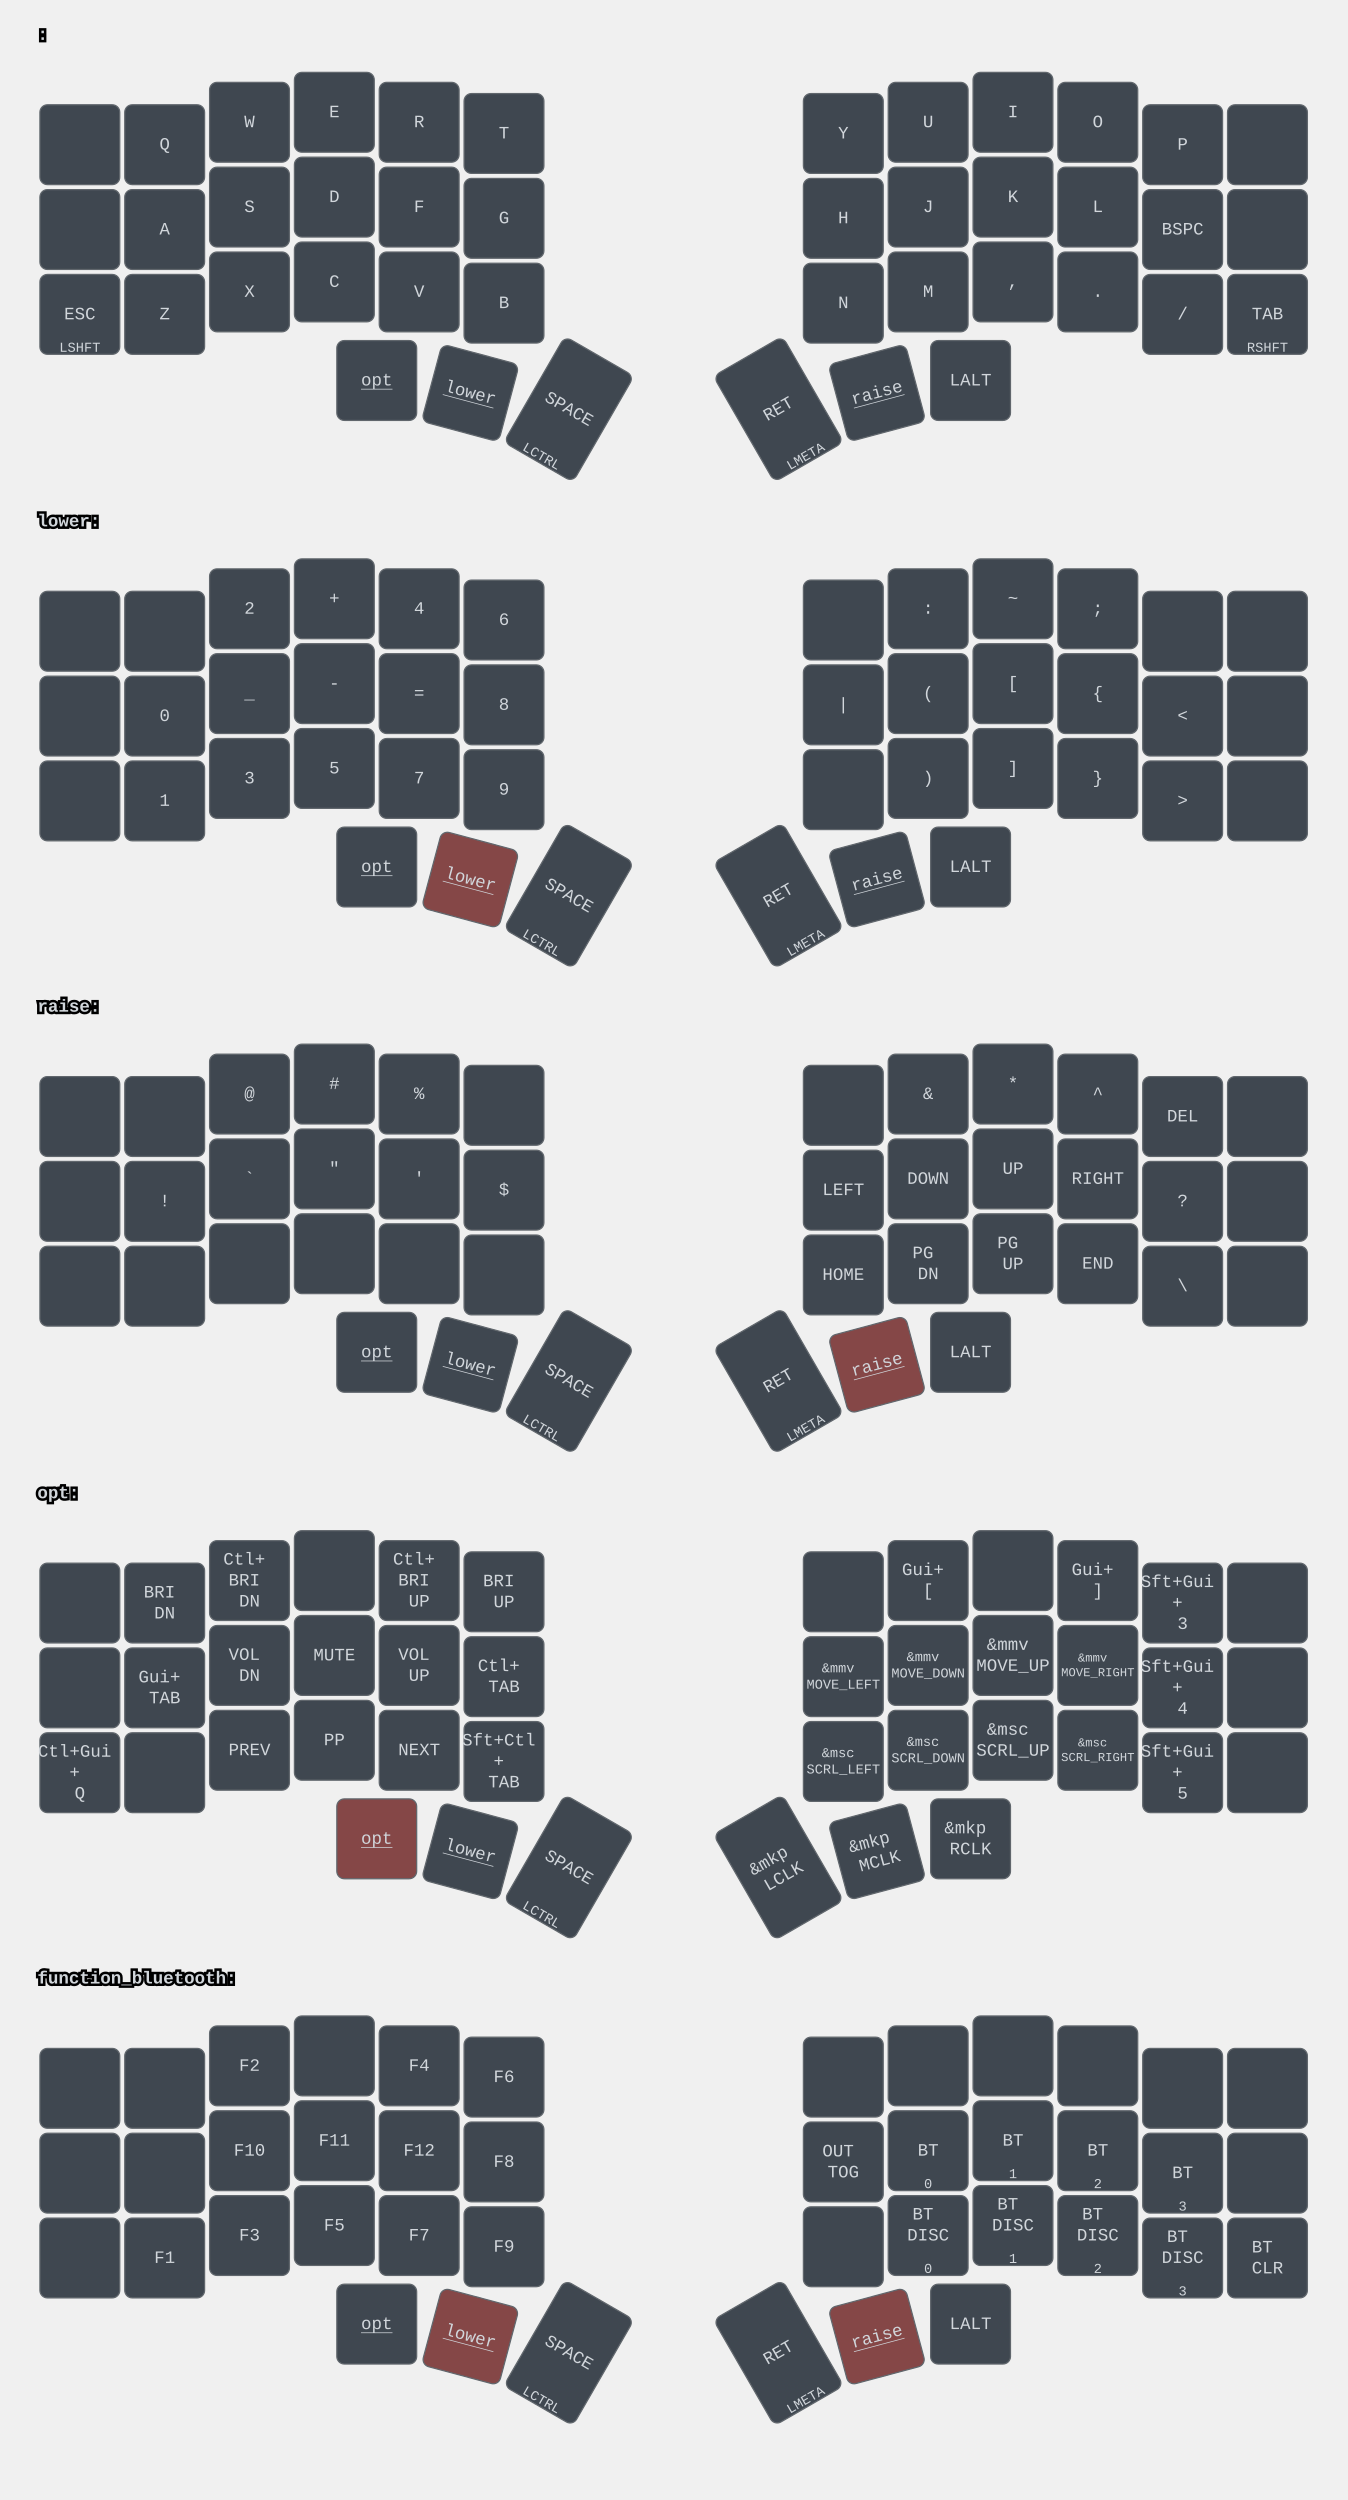
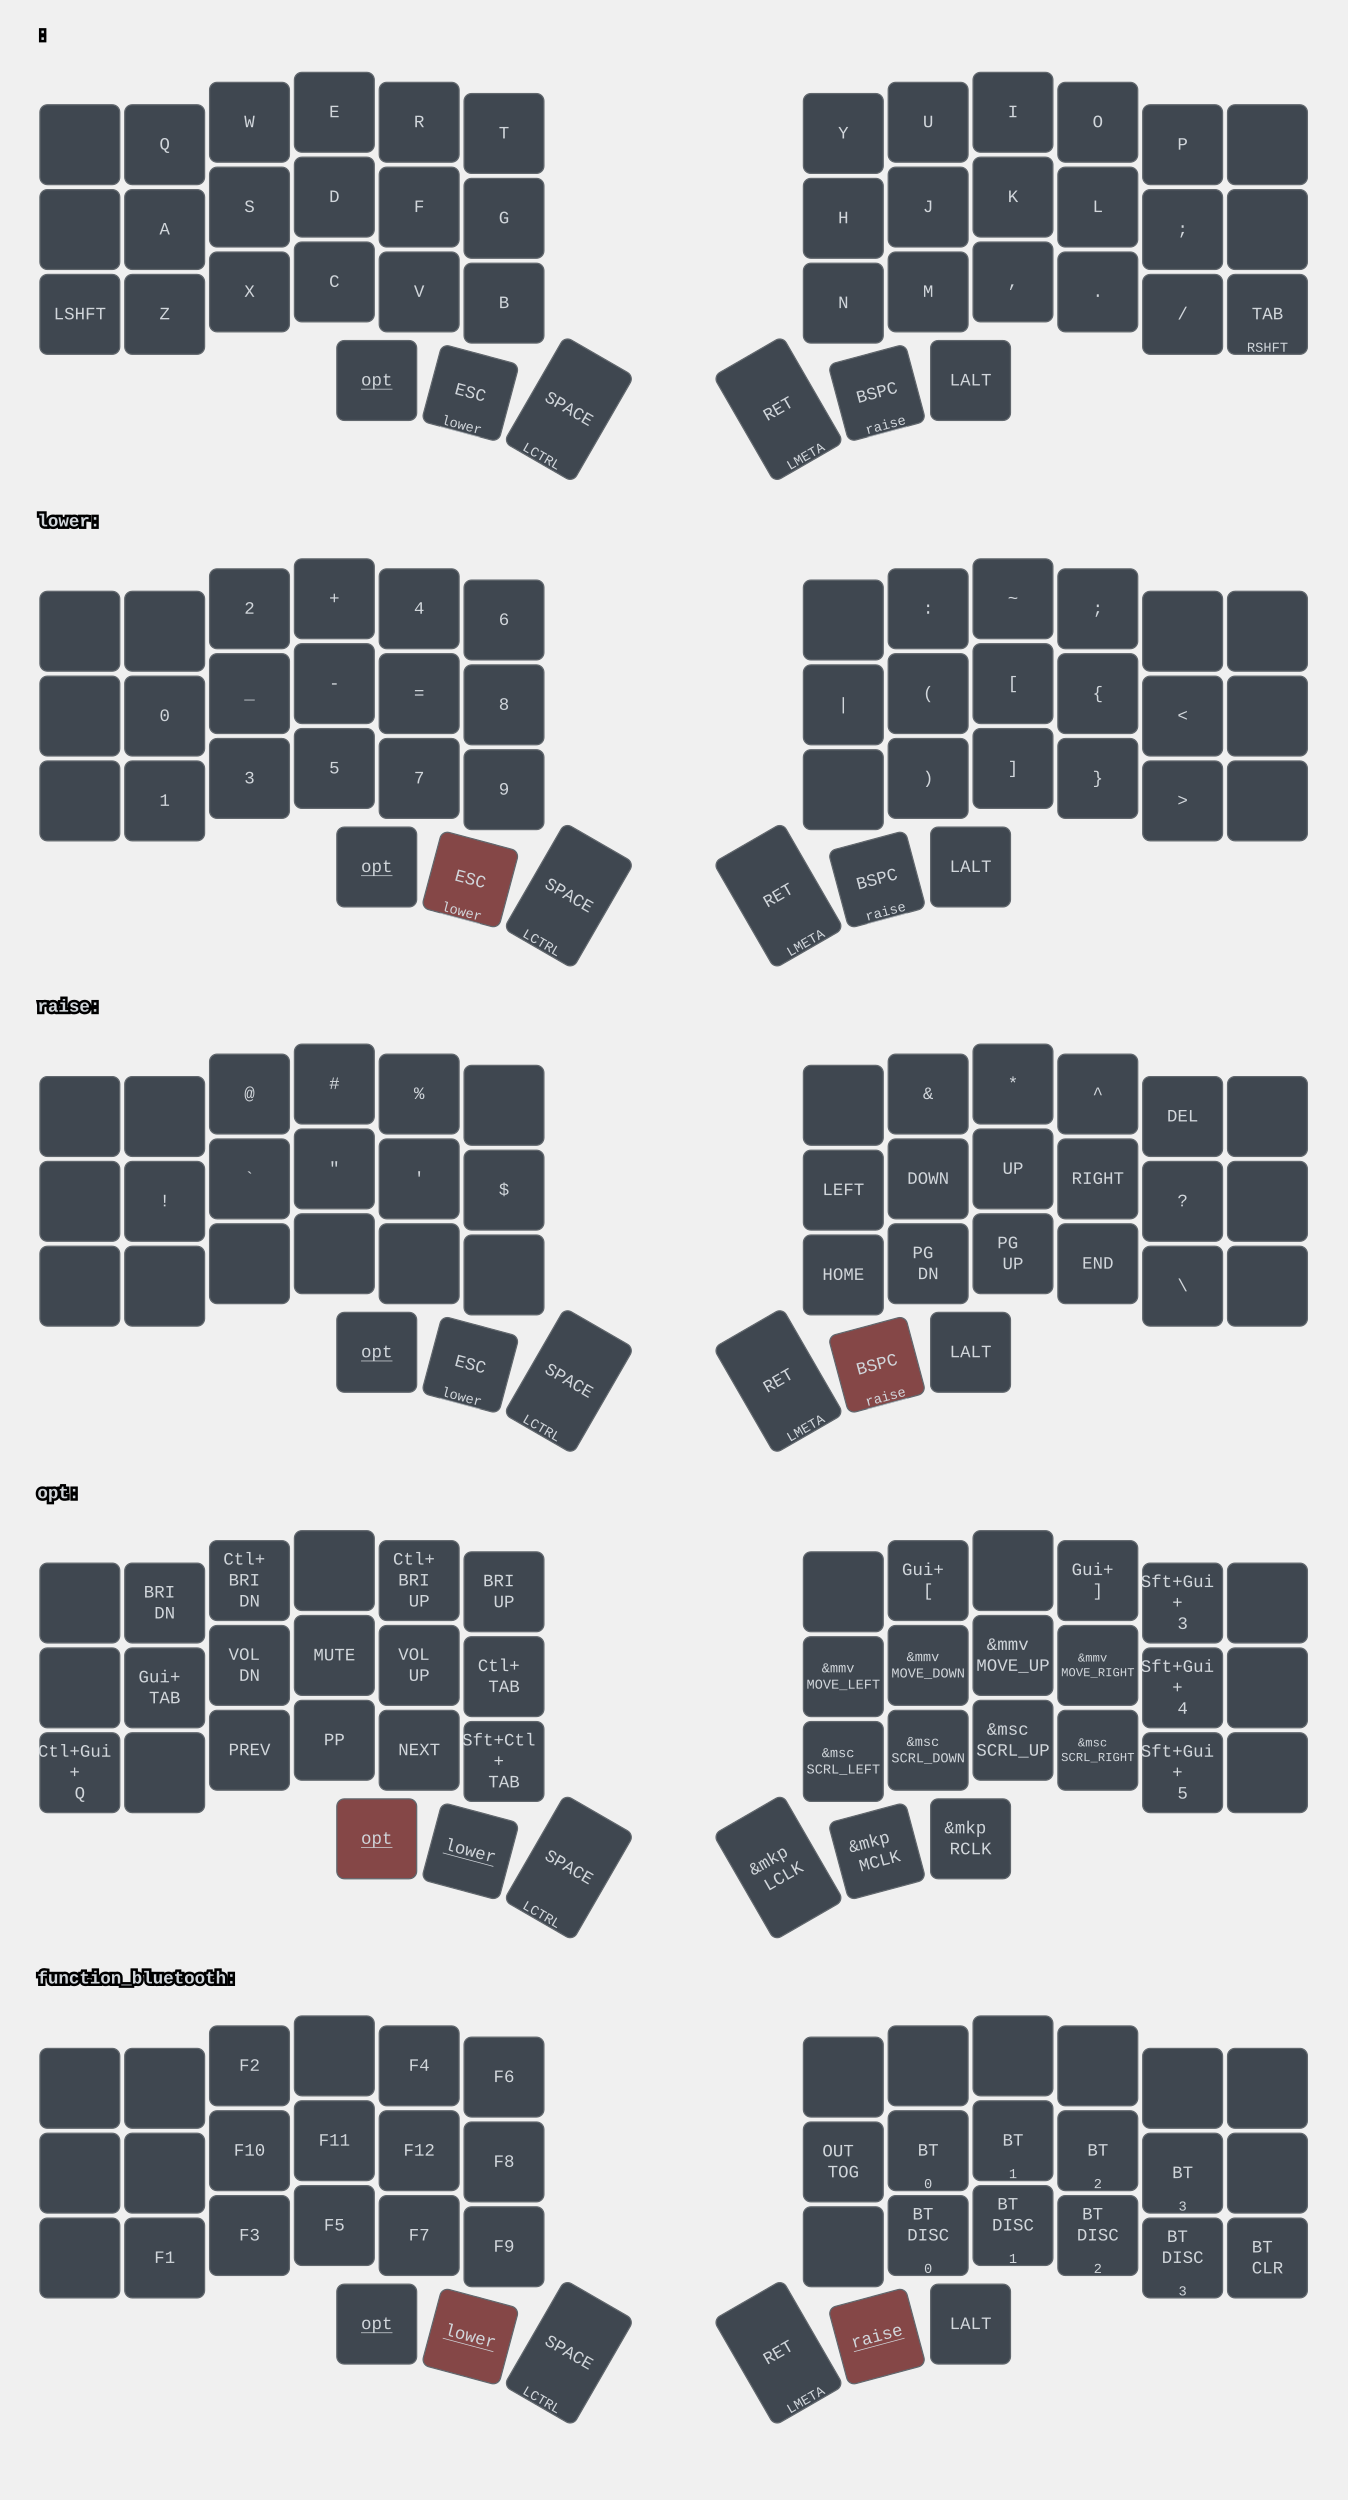
<svg xmlns="http://www.w3.org/2000/svg" width="1080" height="2004" viewBox="0 0 1080 2004" class="keymap">
  <style>/* inherit to force styles through use tags */
svg path {
    fill: inherit;
}

/* font and background color specifications */
svg.keymap {
    font-family: SFMono-Regular,Consolas,Liberation Mono,Menlo,monospace;
    font-size: 14px;
    font-kerning: normal;
    text-rendering: optimizeLegibility;
    fill: #24292e;
}

/* default key styling */
rect.key {
    fill: #f6f8fa;
}

rect.key, rect.combo {
    stroke: #c9cccf;
    stroke-width: 1;
}

/* default key side styling, only used is draw_key_sides is set */
rect.side {
    filter: brightness(90%);
}

/* color accent for combo boxes */
rect.combo, rect.combo-separate {
    fill: #cdf;
}

/* color accent for held keys */
rect.held, rect.combo.held {
    fill: #fdd;
}

/* color accent for ghost (optional) keys */
rect.ghost, rect.combo.ghost {
    stroke-dasharray: 4, 4;
    stroke-width: 2;
}

text {
    text-anchor: middle;
    dominant-baseline: middle;
}

/* styling for layer labels */
text.label {
    font-weight: bold;
    text-anchor: start;
    stroke: white;
    stroke-width: 4;
    paint-order: stroke;
}

/* styling for optional footer */
text.footer {
    text-anchor: end;
    dominant-baseline: auto;
    stroke: white;
    stroke-width: 4;
    paint-order: stroke;
}

/* styling for combo tap, and key non-tap label text */
text.combo, text.hold, text.shifted, text.left, text.right {
    font-size: 11px;
}

text.hold {
    text-anchor: middle;
    dominant-baseline: auto;
}

text.shifted {
    text-anchor: middle;
    dominant-baseline: hanging;
}

text.left {
    text-anchor: start;
}

text.right {
    text-anchor: end;
}

text.layer-activator {
    text-decoration: underline;
}

/* styling for hold/shifted label text in combo box */
text.combo.hold, text.combo.shifted, text.combo.left, text.combo.right {
    font-size: 8px;
}

/* lighter symbol for transparent keys */
text.trans {
    fill: #7b7e81;
}

/* styling for combo dendrons */
path.combo {
    stroke-width: 1;
    stroke: gray;
    fill: none;
}

/* Start Tabler Icons Cleanup */
/* cannot use height/width with glyphs */
.icon-tabler &gt; path {
    fill: inherit;
    stroke: inherit;
    stroke-width: 2;
}
/* hide tabler's default box */
.icon-tabler &gt; path[stroke="none"][fill="none"] {
    visibility: hidden;
}
/* End Tabler Icons Cleanup */

svg.keymap { fill: #d1d6db; }
rect.key { fill: #3f4750; }
rect.key, rect.combo { stroke: #60666c; }
rect.combo, rect.combo-separate { fill: #1f3d7a; }
rect.held, rect.combo.held { fill: #854747; }
text.label, text.footer { stroke: black; }
text.trans { fill: #7e8184; }
path.combo { stroke: #7f7f7f; }
</style>
  <g transform="translate(30, 0)" class="layer- ">
    <text x="0" y="28" class="label" id="x_x"> :</text>
    <g transform="translate(0, 56)">
      <g transform="translate(34, 60)" class="key keypos-0">
        <rect rx="6" ry="6" x="-32" y="-32" width="64" height="64" class="key" />
      </g>
      <g transform="translate(102, 60)" class="key keypos-1">
        <rect rx="6" ry="6" x="-32" y="-32" width="64" height="64" class="key" />
        <text x="0" y="0" class="key tap">Q</text>
      </g>
      <g transform="translate(170, 42)" class="key keypos-2">
        <rect rx="6" ry="6" x="-32" y="-32" width="64" height="64" class="key" />
        <text x="0" y="0" class="key tap">W</text>
      </g>
      <g transform="translate(238, 34)" class="key keypos-3">
        <rect rx="6" ry="6" x="-32" y="-32" width="64" height="64" class="key" />
        <text x="0" y="0" class="key tap">E</text>
      </g>
      <g transform="translate(306, 42)" class="key keypos-4">
        <rect rx="6" ry="6" x="-32" y="-32" width="64" height="64" class="key" />
        <text x="0" y="0" class="key tap">R</text>
      </g>
      <g transform="translate(374, 51)" class="key keypos-5">
        <rect rx="6" ry="6" x="-32" y="-32" width="64" height="64" class="key" />
        <text x="0" y="0" class="key tap">T</text>
      </g>
      <g transform="translate(646, 51)" class="key keypos-6">
        <rect rx="6" ry="6" x="-32" y="-32" width="64" height="64" class="key" />
        <text x="0" y="0" class="key tap">Y</text>
      </g>
      <g transform="translate(714, 42)" class="key keypos-7">
        <rect rx="6" ry="6" x="-32" y="-32" width="64" height="64" class="key" />
        <text x="0" y="0" class="key tap">U</text>
      </g>
      <g transform="translate(782, 34)" class="key keypos-8">
        <rect rx="6" ry="6" x="-32" y="-32" width="64" height="64" class="key" />
        <text x="0" y="0" class="key tap">I</text>
      </g>
      <g transform="translate(850, 42)" class="key keypos-9">
        <rect rx="6" ry="6" x="-32" y="-32" width="64" height="64" class="key" />
        <text x="0" y="0" class="key tap">O</text>
      </g>
      <g transform="translate(918, 60)" class="key keypos-10">
        <rect rx="6" ry="6" x="-32" y="-32" width="64" height="64" class="key" />
        <text x="0" y="0" class="key tap">P</text>
      </g>
      <g transform="translate(986, 60)" class="key keypos-11">
        <rect rx="6" ry="6" x="-32" y="-32" width="64" height="64" class="key" />
      </g>
      <g transform="translate(34, 128)" class="key keypos-12">
        <rect rx="6" ry="6" x="-32" y="-32" width="64" height="64" class="key" />
      </g>
      <g transform="translate(102, 128)" class="key keypos-13">
        <rect rx="6" ry="6" x="-32" y="-32" width="64" height="64" class="key" />
        <text x="0" y="0" class="key tap">A</text>
      </g>
      <g transform="translate(170, 110)" class="key keypos-14">
        <rect rx="6" ry="6" x="-32" y="-32" width="64" height="64" class="key" />
        <text x="0" y="0" class="key tap">S</text>
      </g>
      <g transform="translate(238, 102)" class="key keypos-15">
        <rect rx="6" ry="6" x="-32" y="-32" width="64" height="64" class="key" />
        <text x="0" y="0" class="key tap">D</text>
      </g>
      <g transform="translate(306, 110)" class="key keypos-16">
        <rect rx="6" ry="6" x="-32" y="-32" width="64" height="64" class="key" />
        <text x="0" y="0" class="key tap">F</text>
      </g>
      <g transform="translate(374, 119)" class="key keypos-17">
        <rect rx="6" ry="6" x="-32" y="-32" width="64" height="64" class="key" />
        <text x="0" y="0" class="key tap">G</text>
      </g>
      <g transform="translate(646, 119)" class="key keypos-18">
        <rect rx="6" ry="6" x="-32" y="-32" width="64" height="64" class="key" />
        <text x="0" y="0" class="key tap">H</text>
      </g>
      <g transform="translate(714, 110)" class="key keypos-19">
        <rect rx="6" ry="6" x="-32" y="-32" width="64" height="64" class="key" />
        <text x="0" y="0" class="key tap">J</text>
      </g>
      <g transform="translate(782, 102)" class="key keypos-20">
        <rect rx="6" ry="6" x="-32" y="-32" width="64" height="64" class="key" />
        <text x="0" y="0" class="key tap">K</text>
      </g>
      <g transform="translate(850, 110)" class="key keypos-21">
        <rect rx="6" ry="6" x="-32" y="-32" width="64" height="64" class="key" />
        <text x="0" y="0" class="key tap">L</text>
      </g>
      <g transform="translate(918, 128)" class="key keypos-22">
        <rect rx="6" ry="6" x="-32" y="-32" width="64" height="64" class="key" />
-         <text x="0" y="0" class="key tap">BSPC</text>
+         <text x="0" y="0" class="key tap">;</text>
      </g>
      <g transform="translate(986, 128)" class="key keypos-23">
        <rect rx="6" ry="6" x="-32" y="-32" width="64" height="64" class="key" />
      </g>
      <g transform="translate(34, 196)" class="key keypos-24">
        <rect rx="6" ry="6" x="-32" y="-32" width="64" height="64" class="key" />
-         <text x="0" y="0" class="key tap">ESC</text>
-         <text x="0" y="30" class="key hold">LSHFT</text>
+         <text x="0" y="0" class="key tap">LSHFT</text>
      </g>
      <g transform="translate(102, 196)" class="key keypos-25">
        <rect rx="6" ry="6" x="-32" y="-32" width="64" height="64" class="key" />
        <text x="0" y="0" class="key tap">Z</text>
      </g>
      <g transform="translate(170, 178)" class="key keypos-26">
        <rect rx="6" ry="6" x="-32" y="-32" width="64" height="64" class="key" />
        <text x="0" y="0" class="key tap">X</text>
      </g>
      <g transform="translate(238, 170)" class="key keypos-27">
        <rect rx="6" ry="6" x="-32" y="-32" width="64" height="64" class="key" />
        <text x="0" y="0" class="key tap">C</text>
      </g>
      <g transform="translate(306, 178)" class="key keypos-28">
        <rect rx="6" ry="6" x="-32" y="-32" width="64" height="64" class="key" />
        <text x="0" y="0" class="key tap">V</text>
      </g>
      <g transform="translate(374, 187)" class="key keypos-29">
        <rect rx="6" ry="6" x="-32" y="-32" width="64" height="64" class="key" />
        <text x="0" y="0" class="key tap">B</text>
      </g>
      <g transform="translate(646, 187)" class="key keypos-30">
        <rect rx="6" ry="6" x="-32" y="-32" width="64" height="64" class="key" />
        <text x="0" y="0" class="key tap">N</text>
      </g>
      <g transform="translate(714, 178)" class="key keypos-31">
        <rect rx="6" ry="6" x="-32" y="-32" width="64" height="64" class="key" />
        <text x="0" y="0" class="key tap">M</text>
      </g>
      <g transform="translate(782, 170)" class="key keypos-32">
        <rect rx="6" ry="6" x="-32" y="-32" width="64" height="64" class="key" />
        <text x="0" y="0" class="key tap">,</text>
      </g>
      <g transform="translate(850, 178)" class="key keypos-33">
        <rect rx="6" ry="6" x="-32" y="-32" width="64" height="64" class="key" />
        <text x="0" y="0" class="key tap">.</text>
      </g>
      <g transform="translate(918, 196)" class="key keypos-34">
        <rect rx="6" ry="6" x="-32" y="-32" width="64" height="64" class="key" />
        <text x="0" y="0" class="key tap">/</text>
      </g>
      <g transform="translate(986, 196)" class="key keypos-35">
        <rect rx="6" ry="6" x="-32" y="-32" width="64" height="64" class="key" />
        <text x="0" y="0" class="key tap">TAB</text>
        <text x="0" y="30" class="key hold">RSHFT</text>
      </g>
      <g transform="translate(272, 249)" class="key keypos-36">
        <rect rx="6" ry="6" x="-32" y="-32" width="64" height="64" class="key" />
        <a href="#opt">
          <text x="0" y="0" class="key tap layer-activator">opt</text>
        </a>
      </g>
      <g transform="translate(347, 259) rotate(15.0)" class="key keypos-37">
        <rect rx="6" ry="6" x="-32" y="-32" width="64" height="64" class="key" />
+         <text x="0" y="0" class="key tap">ESC</text>
        <a href="#lower">
-           <text x="0" y="0" class="key tap layer-activator">lower</text>
+           <text x="0" y="30" class="key hold layer-activator">lower</text>
        </a>
      </g>
      <g transform="translate(426, 272) rotate(30.0)" class="key keypos-38">
        <rect rx="6" ry="6" x="-32" y="-49" width="64" height="98" class="key" />
        <text x="0" y="0" class="key tap">SPACE</text>
        <text x="0" y="47" class="key hold">LCTRL</text>
      </g>
      <g transform="translate(594, 272) rotate(-30.0)" class="key keypos-39">
        <rect rx="6" ry="6" x="-32" y="-49" width="64" height="98" class="key" />
        <text x="0" y="0" class="key tap">RET</text>
        <text x="0" y="47" class="key hold">LMETA</text>
      </g>
      <g transform="translate(673, 259) rotate(-15.0)" class="key keypos-40">
        <rect rx="6" ry="6" x="-32" y="-32" width="64" height="64" class="key" />
+         <text x="0" y="0" class="key tap">BSPC</text>
        <a href="#raise">
-           <text x="0" y="0" class="key tap layer-activator">raise</text>
+           <text x="0" y="30" class="key hold layer-activator">raise</text>
        </a>
      </g>
      <g transform="translate(748, 249)" class="key keypos-41">
        <rect rx="6" ry="6" x="-32" y="-32" width="64" height="64" class="key" />
        <text x="0" y="0" class="key tap">LALT</text>
      </g>
    </g>
  </g>
  <g transform="translate(30, 390)" class="layer-lower">
    <text x="0" y="28" class="label" id="lower">lower:</text>
    <g transform="translate(0, 56)">
      <g transform="translate(34, 60)" class="key keypos-0">
        <rect rx="6" ry="6" x="-32" y="-32" width="64" height="64" class="key" />
      </g>
      <g transform="translate(102, 60)" class="key keypos-1">
        <rect rx="6" ry="6" x="-32" y="-32" width="64" height="64" class="key" />
      </g>
      <g transform="translate(170, 42)" class="key keypos-2">
        <rect rx="6" ry="6" x="-32" y="-32" width="64" height="64" class="key" />
        <text x="0" y="0" class="key tap">2</text>
      </g>
      <g transform="translate(238, 34)" class="key keypos-3">
        <rect rx="6" ry="6" x="-32" y="-32" width="64" height="64" class="key" />
        <text x="0" y="0" class="key tap">+</text>
      </g>
      <g transform="translate(306, 42)" class="key keypos-4">
        <rect rx="6" ry="6" x="-32" y="-32" width="64" height="64" class="key" />
        <text x="0" y="0" class="key tap">4</text>
      </g>
      <g transform="translate(374, 51)" class="key keypos-5">
        <rect rx="6" ry="6" x="-32" y="-32" width="64" height="64" class="key" />
        <text x="0" y="0" class="key tap">6</text>
      </g>
      <g transform="translate(646, 51)" class="key keypos-6">
        <rect rx="6" ry="6" x="-32" y="-32" width="64" height="64" class="key" />
      </g>
      <g transform="translate(714, 42)" class="key keypos-7">
        <rect rx="6" ry="6" x="-32" y="-32" width="64" height="64" class="key" />
        <text x="0" y="0" class="key tap">:</text>
      </g>
      <g transform="translate(782, 34)" class="key keypos-8">
        <rect rx="6" ry="6" x="-32" y="-32" width="64" height="64" class="key" />
        <text x="0" y="0" class="key tap">~</text>
      </g>
      <g transform="translate(850, 42)" class="key keypos-9">
        <rect rx="6" ry="6" x="-32" y="-32" width="64" height="64" class="key" />
        <text x="0" y="0" class="key tap">;</text>
      </g>
      <g transform="translate(918, 60)" class="key keypos-10">
        <rect rx="6" ry="6" x="-32" y="-32" width="64" height="64" class="key" />
      </g>
      <g transform="translate(986, 60)" class="key keypos-11">
        <rect rx="6" ry="6" x="-32" y="-32" width="64" height="64" class="key" />
      </g>
      <g transform="translate(34, 128)" class="key keypos-12">
        <rect rx="6" ry="6" x="-32" y="-32" width="64" height="64" class="key" />
      </g>
      <g transform="translate(102, 128)" class="key keypos-13">
        <rect rx="6" ry="6" x="-32" y="-32" width="64" height="64" class="key" />
        <text x="0" y="0" class="key tap">0</text>
      </g>
      <g transform="translate(170, 110)" class="key keypos-14">
        <rect rx="6" ry="6" x="-32" y="-32" width="64" height="64" class="key" />
        <text x="0" y="0" class="key tap">_</text>
      </g>
      <g transform="translate(238, 102)" class="key keypos-15">
        <rect rx="6" ry="6" x="-32" y="-32" width="64" height="64" class="key" />
        <text x="0" y="0" class="key tap">-</text>
      </g>
      <g transform="translate(306, 110)" class="key keypos-16">
        <rect rx="6" ry="6" x="-32" y="-32" width="64" height="64" class="key" />
        <text x="0" y="0" class="key tap">=</text>
      </g>
      <g transform="translate(374, 119)" class="key keypos-17">
        <rect rx="6" ry="6" x="-32" y="-32" width="64" height="64" class="key" />
        <text x="0" y="0" class="key tap">8</text>
      </g>
      <g transform="translate(646, 119)" class="key keypos-18">
        <rect rx="6" ry="6" x="-32" y="-32" width="64" height="64" class="key" />
        <text x="0" y="0" class="key tap">|</text>
      </g>
      <g transform="translate(714, 110)" class="key keypos-19">
        <rect rx="6" ry="6" x="-32" y="-32" width="64" height="64" class="key" />
        <text x="0" y="0" class="key tap">(</text>
      </g>
      <g transform="translate(782, 102)" class="key keypos-20">
        <rect rx="6" ry="6" x="-32" y="-32" width="64" height="64" class="key" />
        <text x="0" y="0" class="key tap">[</text>
      </g>
      <g transform="translate(850, 110)" class="key keypos-21">
        <rect rx="6" ry="6" x="-32" y="-32" width="64" height="64" class="key" />
        <text x="0" y="0" class="key tap">{</text>
      </g>
      <g transform="translate(918, 128)" class="key keypos-22">
        <rect rx="6" ry="6" x="-32" y="-32" width="64" height="64" class="key" />
        <text x="0" y="0" class="key tap">&lt;</text>
      </g>
      <g transform="translate(986, 128)" class="key keypos-23">
        <rect rx="6" ry="6" x="-32" y="-32" width="64" height="64" class="key" />
      </g>
      <g transform="translate(34, 196)" class="key keypos-24">
        <rect rx="6" ry="6" x="-32" y="-32" width="64" height="64" class="key" />
      </g>
      <g transform="translate(102, 196)" class="key keypos-25">
        <rect rx="6" ry="6" x="-32" y="-32" width="64" height="64" class="key" />
        <text x="0" y="0" class="key tap">1</text>
      </g>
      <g transform="translate(170, 178)" class="key keypos-26">
        <rect rx="6" ry="6" x="-32" y="-32" width="64" height="64" class="key" />
        <text x="0" y="0" class="key tap">3</text>
      </g>
      <g transform="translate(238, 170)" class="key keypos-27">
        <rect rx="6" ry="6" x="-32" y="-32" width="64" height="64" class="key" />
        <text x="0" y="0" class="key tap">5</text>
      </g>
      <g transform="translate(306, 178)" class="key keypos-28">
        <rect rx="6" ry="6" x="-32" y="-32" width="64" height="64" class="key" />
        <text x="0" y="0" class="key tap">7</text>
      </g>
      <g transform="translate(374, 187)" class="key keypos-29">
        <rect rx="6" ry="6" x="-32" y="-32" width="64" height="64" class="key" />
        <text x="0" y="0" class="key tap">9</text>
      </g>
      <g transform="translate(646, 187)" class="key keypos-30">
        <rect rx="6" ry="6" x="-32" y="-32" width="64" height="64" class="key" />
      </g>
      <g transform="translate(714, 178)" class="key keypos-31">
        <rect rx="6" ry="6" x="-32" y="-32" width="64" height="64" class="key" />
        <text x="0" y="0" class="key tap">)</text>
      </g>
      <g transform="translate(782, 170)" class="key keypos-32">
        <rect rx="6" ry="6" x="-32" y="-32" width="64" height="64" class="key" />
        <text x="0" y="0" class="key tap">]</text>
      </g>
      <g transform="translate(850, 178)" class="key keypos-33">
        <rect rx="6" ry="6" x="-32" y="-32" width="64" height="64" class="key" />
        <text x="0" y="0" class="key tap">}</text>
      </g>
      <g transform="translate(918, 196)" class="key keypos-34">
        <rect rx="6" ry="6" x="-32" y="-32" width="64" height="64" class="key" />
        <text x="0" y="0" class="key tap">&gt;</text>
      </g>
      <g transform="translate(986, 196)" class="key keypos-35">
        <rect rx="6" ry="6" x="-32" y="-32" width="64" height="64" class="key" />
      </g>
      <g transform="translate(272, 249)" class="key keypos-36">
        <rect rx="6" ry="6" x="-32" y="-32" width="64" height="64" class="key" />
        <a href="#opt">
          <text x="0" y="0" class="key tap layer-activator">opt</text>
        </a>
      </g>
      <g transform="translate(347, 259) rotate(15.0)" class="key held keypos-37">
        <rect rx="6" ry="6" x="-32" y="-32" width="64" height="64" class="key held" />
+         <text x="0" y="0" class="key held tap">ESC</text>
        <a href="#lower">
-           <text x="0" y="0" class="key held tap layer-activator">lower</text>
+           <text x="0" y="30" class="key held hold layer-activator">lower</text>
        </a>
      </g>
      <g transform="translate(426, 272) rotate(30.0)" class="key keypos-38">
        <rect rx="6" ry="6" x="-32" y="-49" width="64" height="98" class="key" />
        <text x="0" y="0" class="key tap">SPACE</text>
        <text x="0" y="47" class="key hold">LCTRL</text>
      </g>
      <g transform="translate(594, 272) rotate(-30.0)" class="key keypos-39">
        <rect rx="6" ry="6" x="-32" y="-49" width="64" height="98" class="key" />
        <text x="0" y="0" class="key tap">RET</text>
        <text x="0" y="47" class="key hold">LMETA</text>
      </g>
      <g transform="translate(673, 259) rotate(-15.0)" class="key keypos-40">
        <rect rx="6" ry="6" x="-32" y="-32" width="64" height="64" class="key" />
+         <text x="0" y="0" class="key tap">BSPC</text>
        <a href="#raise">
-           <text x="0" y="0" class="key tap layer-activator">raise</text>
+           <text x="0" y="30" class="key hold layer-activator">raise</text>
        </a>
      </g>
      <g transform="translate(748, 249)" class="key keypos-41">
        <rect rx="6" ry="6" x="-32" y="-32" width="64" height="64" class="key" />
        <text x="0" y="0" class="key tap">LALT</text>
      </g>
    </g>
  </g>
  <g transform="translate(30, 779)" class="layer-raise">
    <text x="0" y="28" class="label" id="raise">raise:</text>
    <g transform="translate(0, 56)">
      <g transform="translate(34, 60)" class="key keypos-0">
        <rect rx="6" ry="6" x="-32" y="-32" width="64" height="64" class="key" />
      </g>
      <g transform="translate(102, 60)" class="key keypos-1">
        <rect rx="6" ry="6" x="-32" y="-32" width="64" height="64" class="key" />
      </g>
      <g transform="translate(170, 42)" class="key keypos-2">
        <rect rx="6" ry="6" x="-32" y="-32" width="64" height="64" class="key" />
        <text x="0" y="0" class="key tap">@</text>
      </g>
      <g transform="translate(238, 34)" class="key keypos-3">
        <rect rx="6" ry="6" x="-32" y="-32" width="64" height="64" class="key" />
        <text x="0" y="0" class="key tap">#</text>
      </g>
      <g transform="translate(306, 42)" class="key keypos-4">
        <rect rx="6" ry="6" x="-32" y="-32" width="64" height="64" class="key" />
        <text x="0" y="0" class="key tap">%</text>
      </g>
      <g transform="translate(374, 51)" class="key keypos-5">
        <rect rx="6" ry="6" x="-32" y="-32" width="64" height="64" class="key" />
      </g>
      <g transform="translate(646, 51)" class="key keypos-6">
        <rect rx="6" ry="6" x="-32" y="-32" width="64" height="64" class="key" />
      </g>
      <g transform="translate(714, 42)" class="key keypos-7">
        <rect rx="6" ry="6" x="-32" y="-32" width="64" height="64" class="key" />
        <text x="0" y="0" class="key tap">&amp;</text>
      </g>
      <g transform="translate(782, 34)" class="key keypos-8">
        <rect rx="6" ry="6" x="-32" y="-32" width="64" height="64" class="key" />
        <text x="0" y="0" class="key tap">*</text>
      </g>
      <g transform="translate(850, 42)" class="key keypos-9">
        <rect rx="6" ry="6" x="-32" y="-32" width="64" height="64" class="key" />
        <text x="0" y="0" class="key tap">^</text>
      </g>
      <g transform="translate(918, 60)" class="key keypos-10">
        <rect rx="6" ry="6" x="-32" y="-32" width="64" height="64" class="key" />
        <text x="0" y="0" class="key tap">DEL</text>
      </g>
      <g transform="translate(986, 60)" class="key keypos-11">
        <rect rx="6" ry="6" x="-32" y="-32" width="64" height="64" class="key" />
      </g>
      <g transform="translate(34, 128)" class="key keypos-12">
        <rect rx="6" ry="6" x="-32" y="-32" width="64" height="64" class="key" />
      </g>
      <g transform="translate(102, 128)" class="key keypos-13">
        <rect rx="6" ry="6" x="-32" y="-32" width="64" height="64" class="key" />
        <text x="0" y="0" class="key tap">!</text>
      </g>
      <g transform="translate(170, 110)" class="key keypos-14">
        <rect rx="6" ry="6" x="-32" y="-32" width="64" height="64" class="key" />
        <text x="0" y="0" class="key tap">`</text>
      </g>
      <g transform="translate(238, 102)" class="key keypos-15">
        <rect rx="6" ry="6" x="-32" y="-32" width="64" height="64" class="key" />
        <text x="0" y="0" class="key tap">"</text>
      </g>
      <g transform="translate(306, 110)" class="key keypos-16">
        <rect rx="6" ry="6" x="-32" y="-32" width="64" height="64" class="key" />
        <text x="0" y="0" class="key tap">'</text>
      </g>
      <g transform="translate(374, 119)" class="key keypos-17">
        <rect rx="6" ry="6" x="-32" y="-32" width="64" height="64" class="key" />
        <text x="0" y="0" class="key tap">$</text>
      </g>
      <g transform="translate(646, 119)" class="key keypos-18">
        <rect rx="6" ry="6" x="-32" y="-32" width="64" height="64" class="key" />
        <text x="0" y="0" class="key tap">LEFT</text>
      </g>
      <g transform="translate(714, 110)" class="key keypos-19">
        <rect rx="6" ry="6" x="-32" y="-32" width="64" height="64" class="key" />
        <text x="0" y="0" class="key tap">DOWN</text>
      </g>
      <g transform="translate(782, 102)" class="key keypos-20">
        <rect rx="6" ry="6" x="-32" y="-32" width="64" height="64" class="key" />
        <text x="0" y="0" class="key tap">UP</text>
      </g>
      <g transform="translate(850, 110)" class="key keypos-21">
        <rect rx="6" ry="6" x="-32" y="-32" width="64" height="64" class="key" />
        <text x="0" y="0" class="key tap">RIGHT</text>
      </g>
      <g transform="translate(918, 128)" class="key keypos-22">
        <rect rx="6" ry="6" x="-32" y="-32" width="64" height="64" class="key" />
        <text x="0" y="0" class="key tap">?</text>
      </g>
      <g transform="translate(986, 128)" class="key keypos-23">
        <rect rx="6" ry="6" x="-32" y="-32" width="64" height="64" class="key" />
      </g>
      <g transform="translate(34, 196)" class="key keypos-24">
        <rect rx="6" ry="6" x="-32" y="-32" width="64" height="64" class="key" />
      </g>
      <g transform="translate(102, 196)" class="key keypos-25">
        <rect rx="6" ry="6" x="-32" y="-32" width="64" height="64" class="key" />
      </g>
      <g transform="translate(170, 178)" class="key keypos-26">
        <rect rx="6" ry="6" x="-32" y="-32" width="64" height="64" class="key" />
      </g>
      <g transform="translate(238, 170)" class="key keypos-27">
        <rect rx="6" ry="6" x="-32" y="-32" width="64" height="64" class="key" />
      </g>
      <g transform="translate(306, 178)" class="key keypos-28">
        <rect rx="6" ry="6" x="-32" y="-32" width="64" height="64" class="key" />
      </g>
      <g transform="translate(374, 187)" class="key keypos-29">
        <rect rx="6" ry="6" x="-32" y="-32" width="64" height="64" class="key" />
      </g>
      <g transform="translate(646, 187)" class="key keypos-30">
        <rect rx="6" ry="6" x="-32" y="-32" width="64" height="64" class="key" />
        <text x="0" y="0" class="key tap">HOME</text>
      </g>
      <g transform="translate(714, 178)" class="key keypos-31">
        <rect rx="6" ry="6" x="-32" y="-32" width="64" height="64" class="key" />
        <text x="0" y="0" class="key tap">
          <tspan x="0" dy="-0.6em">PG</tspan>
          <tspan x="0" dy="1.2em">DN</tspan>
        </text>
      </g>
      <g transform="translate(782, 170)" class="key keypos-32">
        <rect rx="6" ry="6" x="-32" y="-32" width="64" height="64" class="key" />
        <text x="0" y="0" class="key tap">
          <tspan x="0" dy="-0.6em">PG</tspan>
          <tspan x="0" dy="1.2em">UP</tspan>
        </text>
      </g>
      <g transform="translate(850, 178)" class="key keypos-33">
        <rect rx="6" ry="6" x="-32" y="-32" width="64" height="64" class="key" />
        <text x="0" y="0" class="key tap">END</text>
      </g>
      <g transform="translate(918, 196)" class="key keypos-34">
        <rect rx="6" ry="6" x="-32" y="-32" width="64" height="64" class="key" />
        <text x="0" y="0" class="key tap">\</text>
      </g>
      <g transform="translate(986, 196)" class="key keypos-35">
        <rect rx="6" ry="6" x="-32" y="-32" width="64" height="64" class="key" />
      </g>
      <g transform="translate(272, 249)" class="key keypos-36">
        <rect rx="6" ry="6" x="-32" y="-32" width="64" height="64" class="key" />
        <a href="#opt">
          <text x="0" y="0" class="key tap layer-activator">opt</text>
        </a>
      </g>
      <g transform="translate(347, 259) rotate(15.0)" class="key keypos-37">
        <rect rx="6" ry="6" x="-32" y="-32" width="64" height="64" class="key" />
+         <text x="0" y="0" class="key tap">ESC</text>
        <a href="#lower">
-           <text x="0" y="0" class="key tap layer-activator">lower</text>
+           <text x="0" y="30" class="key hold layer-activator">lower</text>
        </a>
      </g>
      <g transform="translate(426, 272) rotate(30.0)" class="key keypos-38">
        <rect rx="6" ry="6" x="-32" y="-49" width="64" height="98" class="key" />
        <text x="0" y="0" class="key tap">SPACE</text>
        <text x="0" y="47" class="key hold">LCTRL</text>
      </g>
      <g transform="translate(594, 272) rotate(-30.0)" class="key keypos-39">
        <rect rx="6" ry="6" x="-32" y="-49" width="64" height="98" class="key" />
        <text x="0" y="0" class="key tap">RET</text>
        <text x="0" y="47" class="key hold">LMETA</text>
      </g>
      <g transform="translate(673, 259) rotate(-15.0)" class="key held keypos-40">
        <rect rx="6" ry="6" x="-32" y="-32" width="64" height="64" class="key held" />
+         <text x="0" y="0" class="key held tap">BSPC</text>
        <a href="#raise">
-           <text x="0" y="0" class="key held tap layer-activator">raise</text>
+           <text x="0" y="30" class="key held hold layer-activator">raise</text>
        </a>
      </g>
      <g transform="translate(748, 249)" class="key keypos-41">
        <rect rx="6" ry="6" x="-32" y="-32" width="64" height="64" class="key" />
        <text x="0" y="0" class="key tap">LALT</text>
      </g>
    </g>
  </g>
  <g transform="translate(30, 1169)" class="layer-opt">
    <text x="0" y="28" class="label" id="opt">opt:</text>
    <g transform="translate(0, 56)">
      <g transform="translate(34, 60)" class="key keypos-0">
        <rect rx="6" ry="6" x="-32" y="-32" width="64" height="64" class="key" />
      </g>
      <g transform="translate(102, 60)" class="key keypos-1">
        <rect rx="6" ry="6" x="-32" y="-32" width="64" height="64" class="key" />
        <text x="0" y="0" class="key tap">
          <tspan x="0" dy="-0.6em">BRI</tspan>
          <tspan x="0" dy="1.2em">DN</tspan>
        </text>
      </g>
      <g transform="translate(170, 42)" class="key keypos-2">
        <rect rx="6" ry="6" x="-32" y="-32" width="64" height="64" class="key" />
        <text x="0" y="0" class="key tap">
          <tspan x="0" dy="-1.2em">Ctl+</tspan>
          <tspan x="0" dy="1.2em">BRI</tspan>
          <tspan x="0" dy="1.2em">DN</tspan>
        </text>
      </g>
      <g transform="translate(238, 34)" class="key keypos-3">
        <rect rx="6" ry="6" x="-32" y="-32" width="64" height="64" class="key" />
      </g>
      <g transform="translate(306, 42)" class="key keypos-4">
        <rect rx="6" ry="6" x="-32" y="-32" width="64" height="64" class="key" />
        <text x="0" y="0" class="key tap">
          <tspan x="0" dy="-1.2em">Ctl+</tspan>
          <tspan x="0" dy="1.2em">BRI</tspan>
          <tspan x="0" dy="1.2em">UP</tspan>
        </text>
      </g>
      <g transform="translate(374, 51)" class="key keypos-5">
        <rect rx="6" ry="6" x="-32" y="-32" width="64" height="64" class="key" />
        <text x="0" y="0" class="key tap">
          <tspan x="0" dy="-0.6em">BRI</tspan>
          <tspan x="0" dy="1.2em">UP</tspan>
        </text>
      </g>
      <g transform="translate(646, 51)" class="key keypos-6">
        <rect rx="6" ry="6" x="-32" y="-32" width="64" height="64" class="key" />
      </g>
      <g transform="translate(714, 42)" class="key keypos-7">
        <rect rx="6" ry="6" x="-32" y="-32" width="64" height="64" class="key" />
        <text x="0" y="0" class="key tap">
          <tspan x="0" dy="-0.6em">Gui+</tspan>
          <tspan x="0" dy="1.2em">[</tspan>
        </text>
      </g>
      <g transform="translate(782, 34)" class="key keypos-8">
        <rect rx="6" ry="6" x="-32" y="-32" width="64" height="64" class="key" />
      </g>
      <g transform="translate(850, 42)" class="key keypos-9">
        <rect rx="6" ry="6" x="-32" y="-32" width="64" height="64" class="key" />
        <text x="0" y="0" class="key tap">
          <tspan x="0" dy="-0.6em">Gui+</tspan>
          <tspan x="0" dy="1.2em">]</tspan>
        </text>
      </g>
      <g transform="translate(918, 60)" class="key keypos-10">
        <rect rx="6" ry="6" x="-32" y="-32" width="64" height="64" class="key" />
        <text x="0" y="0" class="key tap">
          <tspan x="0" dy="-1.2em">Sft+Gui</tspan>
          <tspan x="0" dy="1.2em">+</tspan>
          <tspan x="0" dy="1.2em">3</tspan>
        </text>
      </g>
      <g transform="translate(986, 60)" class="key keypos-11">
        <rect rx="6" ry="6" x="-32" y="-32" width="64" height="64" class="key" />
      </g>
      <g transform="translate(34, 128)" class="key keypos-12">
        <rect rx="6" ry="6" x="-32" y="-32" width="64" height="64" class="key" />
      </g>
      <g transform="translate(102, 128)" class="key keypos-13">
        <rect rx="6" ry="6" x="-32" y="-32" width="64" height="64" class="key" />
        <text x="0" y="0" class="key tap">
          <tspan x="0" dy="-0.6em">Gui+</tspan>
          <tspan x="0" dy="1.2em">TAB</tspan>
        </text>
      </g>
      <g transform="translate(170, 110)" class="key keypos-14">
        <rect rx="6" ry="6" x="-32" y="-32" width="64" height="64" class="key" />
        <text x="0" y="0" class="key tap">
          <tspan x="0" dy="-0.6em">VOL</tspan>
          <tspan x="0" dy="1.2em">DN</tspan>
        </text>
      </g>
      <g transform="translate(238, 102)" class="key keypos-15">
        <rect rx="6" ry="6" x="-32" y="-32" width="64" height="64" class="key" />
        <text x="0" y="0" class="key tap">MUTE</text>
      </g>
      <g transform="translate(306, 110)" class="key keypos-16">
        <rect rx="6" ry="6" x="-32" y="-32" width="64" height="64" class="key" />
        <text x="0" y="0" class="key tap">
          <tspan x="0" dy="-0.6em">VOL</tspan>
          <tspan x="0" dy="1.2em">UP</tspan>
        </text>
      </g>
      <g transform="translate(374, 119)" class="key keypos-17">
        <rect rx="6" ry="6" x="-32" y="-32" width="64" height="64" class="key" />
        <text x="0" y="0" class="key tap">
          <tspan x="0" dy="-0.6em">Ctl+</tspan>
          <tspan x="0" dy="1.2em">TAB</tspan>
        </text>
      </g>
      <g transform="translate(646, 119)" class="key keypos-18">
        <rect rx="6" ry="6" x="-32" y="-32" width="64" height="64" class="key" />
        <text x="0" y="0" class="key tap">
          <tspan x="0" dy="-0.6em" style="font-size: 78%">&amp;mmv</tspan>
          <tspan x="0" dy="1.2em" style="font-size: 78%">MOVE_LEFT</tspan>
        </text>
      </g>
      <g transform="translate(714, 110)" class="key keypos-19">
        <rect rx="6" ry="6" x="-32" y="-32" width="64" height="64" class="key" />
        <text x="0" y="0" class="key tap">
          <tspan x="0" dy="-0.6em" style="font-size: 78%">&amp;mmv</tspan>
          <tspan x="0" dy="1.2em" style="font-size: 78%">MOVE_DOWN</tspan>
        </text>
      </g>
      <g transform="translate(782, 102)" class="key keypos-20">
        <rect rx="6" ry="6" x="-32" y="-32" width="64" height="64" class="key" />
        <text x="0" y="0" class="key tap">
          <tspan x="0" dy="-0.6em">&amp;mmv</tspan>
          <tspan x="0" dy="1.2em">MOVE_UP</tspan>
        </text>
      </g>
      <g transform="translate(850, 110)" class="key keypos-21">
        <rect rx="6" ry="6" x="-32" y="-32" width="64" height="64" class="key" />
        <text x="0" y="0" class="key tap">
          <tspan x="0" dy="-0.6em" style="font-size: 70%">&amp;mmv</tspan>
          <tspan x="0" dy="1.2em" style="font-size: 70%">MOVE_RIGHT</tspan>
        </text>
      </g>
      <g transform="translate(918, 128)" class="key keypos-22">
        <rect rx="6" ry="6" x="-32" y="-32" width="64" height="64" class="key" />
        <text x="0" y="0" class="key tap">
          <tspan x="0" dy="-1.2em">Sft+Gui</tspan>
          <tspan x="0" dy="1.2em">+</tspan>
          <tspan x="0" dy="1.2em">4</tspan>
        </text>
      </g>
      <g transform="translate(986, 128)" class="key keypos-23">
        <rect rx="6" ry="6" x="-32" y="-32" width="64" height="64" class="key" />
      </g>
      <g transform="translate(34, 196)" class="key keypos-24">
        <rect rx="6" ry="6" x="-32" y="-32" width="64" height="64" class="key" />
        <text x="0" y="0" class="key tap">
          <tspan x="0" dy="-1.2em">Ctl+Gui</tspan>
          <tspan x="0" dy="1.2em">+</tspan>
          <tspan x="0" dy="1.2em">Q</tspan>
        </text>
      </g>
      <g transform="translate(102, 196)" class="key keypos-25">
        <rect rx="6" ry="6" x="-32" y="-32" width="64" height="64" class="key" />
      </g>
      <g transform="translate(170, 178)" class="key keypos-26">
        <rect rx="6" ry="6" x="-32" y="-32" width="64" height="64" class="key" />
        <text x="0" y="0" class="key tap">PREV</text>
      </g>
      <g transform="translate(238, 170)" class="key keypos-27">
        <rect rx="6" ry="6" x="-32" y="-32" width="64" height="64" class="key" />
        <text x="0" y="0" class="key tap">PP</text>
      </g>
      <g transform="translate(306, 178)" class="key keypos-28">
        <rect rx="6" ry="6" x="-32" y="-32" width="64" height="64" class="key" />
        <text x="0" y="0" class="key tap">NEXT</text>
      </g>
      <g transform="translate(374, 187)" class="key keypos-29">
        <rect rx="6" ry="6" x="-32" y="-32" width="64" height="64" class="key" />
        <text x="0" y="0" class="key tap">
          <tspan x="0" dy="-1.2em">Sft+Ctl</tspan>
          <tspan x="0" dy="1.2em">+</tspan>
          <tspan x="0" dy="1.2em">TAB</tspan>
        </text>
      </g>
      <g transform="translate(646, 187)" class="key keypos-30">
        <rect rx="6" ry="6" x="-32" y="-32" width="64" height="64" class="key" />
        <text x="0" y="0" class="key tap">
          <tspan x="0" dy="-0.6em" style="font-size: 78%">&amp;msc</tspan>
          <tspan x="0" dy="1.2em" style="font-size: 78%">SCRL_LEFT</tspan>
        </text>
      </g>
      <g transform="translate(714, 178)" class="key keypos-31">
        <rect rx="6" ry="6" x="-32" y="-32" width="64" height="64" class="key" />
        <text x="0" y="0" class="key tap">
          <tspan x="0" dy="-0.6em" style="font-size: 78%">&amp;msc</tspan>
          <tspan x="0" dy="1.2em" style="font-size: 78%">SCRL_DOWN</tspan>
        </text>
      </g>
      <g transform="translate(782, 170)" class="key keypos-32">
        <rect rx="6" ry="6" x="-32" y="-32" width="64" height="64" class="key" />
        <text x="0" y="0" class="key tap">
          <tspan x="0" dy="-0.6em">&amp;msc</tspan>
          <tspan x="0" dy="1.2em">SCRL_UP</tspan>
        </text>
      </g>
      <g transform="translate(850, 178)" class="key keypos-33">
        <rect rx="6" ry="6" x="-32" y="-32" width="64" height="64" class="key" />
        <text x="0" y="0" class="key tap">
          <tspan x="0" dy="-0.6em" style="font-size: 70%">&amp;msc</tspan>
          <tspan x="0" dy="1.2em" style="font-size: 70%">SCRL_RIGHT</tspan>
        </text>
      </g>
      <g transform="translate(918, 196)" class="key keypos-34">
        <rect rx="6" ry="6" x="-32" y="-32" width="64" height="64" class="key" />
        <text x="0" y="0" class="key tap">
          <tspan x="0" dy="-1.2em">Sft+Gui</tspan>
          <tspan x="0" dy="1.2em">+</tspan>
          <tspan x="0" dy="1.2em">5</tspan>
        </text>
      </g>
      <g transform="translate(986, 196)" class="key keypos-35">
        <rect rx="6" ry="6" x="-32" y="-32" width="64" height="64" class="key" />
      </g>
      <g transform="translate(272, 249)" class="key held keypos-36">
        <rect rx="6" ry="6" x="-32" y="-32" width="64" height="64" class="key held" />
        <a href="#opt">
          <text x="0" y="0" class="key held tap layer-activator">opt</text>
        </a>
      </g>
      <g transform="translate(347, 259) rotate(15.0)" class="key keypos-37">
        <rect rx="6" ry="6" x="-32" y="-32" width="64" height="64" class="key" />
        <a href="#lower">
          <text x="0" y="0" class="key tap layer-activator">lower</text>
        </a>
      </g>
      <g transform="translate(426, 272) rotate(30.0)" class="key keypos-38">
        <rect rx="6" ry="6" x="-32" y="-49" width="64" height="98" class="key" />
        <text x="0" y="0" class="key tap">SPACE</text>
        <text x="0" y="47" class="key hold">LCTRL</text>
      </g>
      <g transform="translate(594, 272) rotate(-30.0)" class="key keypos-39">
        <rect rx="6" ry="6" x="-32" y="-49" width="64" height="98" class="key" />
        <text x="0" y="0" class="key tap">
          <tspan x="0" dy="-0.6em">&amp;mkp</tspan>
          <tspan x="0" dy="1.2em">LCLK</tspan>
        </text>
      </g>
      <g transform="translate(673, 259) rotate(-15.0)" class="key keypos-40">
        <rect rx="6" ry="6" x="-32" y="-32" width="64" height="64" class="key" />
        <text x="0" y="0" class="key tap">
          <tspan x="0" dy="-0.6em">&amp;mkp</tspan>
          <tspan x="0" dy="1.2em">MCLK</tspan>
        </text>
      </g>
      <g transform="translate(748, 249)" class="key keypos-41">
        <rect rx="6" ry="6" x="-32" y="-32" width="64" height="64" class="key" />
        <text x="0" y="0" class="key tap">
          <tspan x="0" dy="-0.6em">&amp;mkp</tspan>
          <tspan x="0" dy="1.2em">RCLK</tspan>
        </text>
      </g>
    </g>
  </g>
  <g transform="translate(30, 1558)" class="layer-function_bluetooth">
    <text x="0" y="28" class="label" id="function_bluetooth">function_bluetooth:</text>
    <g transform="translate(0, 56)">
      <g transform="translate(34, 60)" class="key keypos-0">
        <rect rx="6" ry="6" x="-32" y="-32" width="64" height="64" class="key" />
      </g>
      <g transform="translate(102, 60)" class="key keypos-1">
        <rect rx="6" ry="6" x="-32" y="-32" width="64" height="64" class="key" />
      </g>
      <g transform="translate(170, 42)" class="key keypos-2">
        <rect rx="6" ry="6" x="-32" y="-32" width="64" height="64" class="key" />
        <text x="0" y="0" class="key tap">F2</text>
      </g>
      <g transform="translate(238, 34)" class="key keypos-3">
        <rect rx="6" ry="6" x="-32" y="-32" width="64" height="64" class="key" />
      </g>
      <g transform="translate(306, 42)" class="key keypos-4">
        <rect rx="6" ry="6" x="-32" y="-32" width="64" height="64" class="key" />
        <text x="0" y="0" class="key tap">F4</text>
      </g>
      <g transform="translate(374, 51)" class="key keypos-5">
        <rect rx="6" ry="6" x="-32" y="-32" width="64" height="64" class="key" />
        <text x="0" y="0" class="key tap">F6</text>
      </g>
      <g transform="translate(646, 51)" class="key keypos-6">
        <rect rx="6" ry="6" x="-32" y="-32" width="64" height="64" class="key" />
      </g>
      <g transform="translate(714, 42)" class="key keypos-7">
        <rect rx="6" ry="6" x="-32" y="-32" width="64" height="64" class="key" />
      </g>
      <g transform="translate(782, 34)" class="key keypos-8">
        <rect rx="6" ry="6" x="-32" y="-32" width="64" height="64" class="key" />
      </g>
      <g transform="translate(850, 42)" class="key keypos-9">
        <rect rx="6" ry="6" x="-32" y="-32" width="64" height="64" class="key" />
      </g>
      <g transform="translate(918, 60)" class="key keypos-10">
        <rect rx="6" ry="6" x="-32" y="-32" width="64" height="64" class="key" />
      </g>
      <g transform="translate(986, 60)" class="key keypos-11">
        <rect rx="6" ry="6" x="-32" y="-32" width="64" height="64" class="key" />
      </g>
      <g transform="translate(34, 128)" class="key keypos-12">
        <rect rx="6" ry="6" x="-32" y="-32" width="64" height="64" class="key" />
      </g>
      <g transform="translate(102, 128)" class="key keypos-13">
        <rect rx="6" ry="6" x="-32" y="-32" width="64" height="64" class="key" />
      </g>
      <g transform="translate(170, 110)" class="key keypos-14">
        <rect rx="6" ry="6" x="-32" y="-32" width="64" height="64" class="key" />
        <text x="0" y="0" class="key tap">F10</text>
      </g>
      <g transform="translate(238, 102)" class="key keypos-15">
        <rect rx="6" ry="6" x="-32" y="-32" width="64" height="64" class="key" />
        <text x="0" y="0" class="key tap">F11</text>
      </g>
      <g transform="translate(306, 110)" class="key keypos-16">
        <rect rx="6" ry="6" x="-32" y="-32" width="64" height="64" class="key" />
        <text x="0" y="0" class="key tap">F12</text>
      </g>
      <g transform="translate(374, 119)" class="key keypos-17">
        <rect rx="6" ry="6" x="-32" y="-32" width="64" height="64" class="key" />
        <text x="0" y="0" class="key tap">F8</text>
      </g>
      <g transform="translate(646, 119)" class="key keypos-18">
        <rect rx="6" ry="6" x="-32" y="-32" width="64" height="64" class="key" />
        <text x="0" y="0" class="key tap">
          <tspan x="0" dy="-0.6em">OUT</tspan>
          <tspan x="0" dy="1.2em">TOG</tspan>
        </text>
      </g>
      <g transform="translate(714, 110)" class="key keypos-19">
        <rect rx="6" ry="6" x="-32" y="-32" width="64" height="64" class="key" />
        <text x="0" y="0" class="key tap">BT</text>
        <text x="0" y="30" class="key hold">0</text>
      </g>
      <g transform="translate(782, 102)" class="key keypos-20">
        <rect rx="6" ry="6" x="-32" y="-32" width="64" height="64" class="key" />
        <text x="0" y="0" class="key tap">BT</text>
        <text x="0" y="30" class="key hold">1</text>
      </g>
      <g transform="translate(850, 110)" class="key keypos-21">
        <rect rx="6" ry="6" x="-32" y="-32" width="64" height="64" class="key" />
        <text x="0" y="0" class="key tap">BT</text>
        <text x="0" y="30" class="key hold">2</text>
      </g>
      <g transform="translate(918, 128)" class="key keypos-22">
        <rect rx="6" ry="6" x="-32" y="-32" width="64" height="64" class="key" />
        <text x="0" y="0" class="key tap">BT</text>
        <text x="0" y="30" class="key hold">3</text>
      </g>
      <g transform="translate(986, 128)" class="key keypos-23">
        <rect rx="6" ry="6" x="-32" y="-32" width="64" height="64" class="key" />
      </g>
      <g transform="translate(34, 196)" class="key keypos-24">
        <rect rx="6" ry="6" x="-32" y="-32" width="64" height="64" class="key" />
      </g>
      <g transform="translate(102, 196)" class="key keypos-25">
        <rect rx="6" ry="6" x="-32" y="-32" width="64" height="64" class="key" />
        <text x="0" y="0" class="key tap">F1</text>
      </g>
      <g transform="translate(170, 178)" class="key keypos-26">
        <rect rx="6" ry="6" x="-32" y="-32" width="64" height="64" class="key" />
        <text x="0" y="0" class="key tap">F3</text>
      </g>
      <g transform="translate(238, 170)" class="key keypos-27">
        <rect rx="6" ry="6" x="-32" y="-32" width="64" height="64" class="key" />
        <text x="0" y="0" class="key tap">F5</text>
      </g>
      <g transform="translate(306, 178)" class="key keypos-28">
        <rect rx="6" ry="6" x="-32" y="-32" width="64" height="64" class="key" />
        <text x="0" y="0" class="key tap">F7</text>
      </g>
      <g transform="translate(374, 187)" class="key keypos-29">
        <rect rx="6" ry="6" x="-32" y="-32" width="64" height="64" class="key" />
        <text x="0" y="0" class="key tap">F9</text>
      </g>
      <g transform="translate(646, 187)" class="key keypos-30">
        <rect rx="6" ry="6" x="-32" y="-32" width="64" height="64" class="key" />
      </g>
      <g transform="translate(714, 178)" class="key keypos-31">
        <rect rx="6" ry="6" x="-32" y="-32" width="64" height="64" class="key" />
        <text x="0" y="0" class="key tap">
          <tspan x="0" dy="-1.2em">BT</tspan>
          <tspan x="0" dy="1.2em">DISC</tspan>
        </text>
        <text x="0" y="30" class="key hold">0</text>
      </g>
      <g transform="translate(782, 170)" class="key keypos-32">
        <rect rx="6" ry="6" x="-32" y="-32" width="64" height="64" class="key" />
        <text x="0" y="0" class="key tap">
          <tspan x="0" dy="-1.2em">BT</tspan>
          <tspan x="0" dy="1.2em">DISC</tspan>
        </text>
        <text x="0" y="30" class="key hold">1</text>
      </g>
      <g transform="translate(850, 178)" class="key keypos-33">
        <rect rx="6" ry="6" x="-32" y="-32" width="64" height="64" class="key" />
        <text x="0" y="0" class="key tap">
          <tspan x="0" dy="-1.2em">BT</tspan>
          <tspan x="0" dy="1.2em">DISC</tspan>
        </text>
        <text x="0" y="30" class="key hold">2</text>
      </g>
      <g transform="translate(918, 196)" class="key keypos-34">
        <rect rx="6" ry="6" x="-32" y="-32" width="64" height="64" class="key" />
        <text x="0" y="0" class="key tap">
          <tspan x="0" dy="-1.2em">BT</tspan>
          <tspan x="0" dy="1.2em">DISC</tspan>
        </text>
        <text x="0" y="30" class="key hold">3</text>
      </g>
      <g transform="translate(986, 196)" class="key keypos-35">
        <rect rx="6" ry="6" x="-32" y="-32" width="64" height="64" class="key" />
        <text x="0" y="0" class="key tap">
          <tspan x="0" dy="-0.6em">BT</tspan>
          <tspan x="0" dy="1.2em">CLR</tspan>
        </text>
      </g>
      <g transform="translate(272, 249)" class="key keypos-36">
        <rect rx="6" ry="6" x="-32" y="-32" width="64" height="64" class="key" />
        <a href="#opt">
          <text x="0" y="0" class="key tap layer-activator">opt</text>
        </a>
      </g>
      <g transform="translate(347, 259) rotate(15.0)" class="key held keypos-37">
        <rect rx="6" ry="6" x="-32" y="-32" width="64" height="64" class="key held" />
        <a href="#lower">
          <text x="0" y="0" class="key held tap layer-activator">lower</text>
        </a>
      </g>
      <g transform="translate(426, 272) rotate(30.0)" class="key keypos-38">
        <rect rx="6" ry="6" x="-32" y="-49" width="64" height="98" class="key" />
        <text x="0" y="0" class="key tap">SPACE</text>
        <text x="0" y="47" class="key hold">LCTRL</text>
      </g>
      <g transform="translate(594, 272) rotate(-30.0)" class="key keypos-39">
        <rect rx="6" ry="6" x="-32" y="-49" width="64" height="98" class="key" />
        <text x="0" y="0" class="key tap">RET</text>
        <text x="0" y="47" class="key hold">LMETA</text>
      </g>
      <g transform="translate(673, 259) rotate(-15.0)" class="key held keypos-40">
        <rect rx="6" ry="6" x="-32" y="-32" width="64" height="64" class="key held" />
        <a href="#raise">
          <text x="0" y="0" class="key held tap layer-activator">raise</text>
        </a>
      </g>
      <g transform="translate(748, 249)" class="key keypos-41">
        <rect rx="6" ry="6" x="-32" y="-32" width="64" height="64" class="key" />
        <text x="0" y="0" class="key tap">LALT</text>
      </g>
    </g>
  </g>
</svg>
